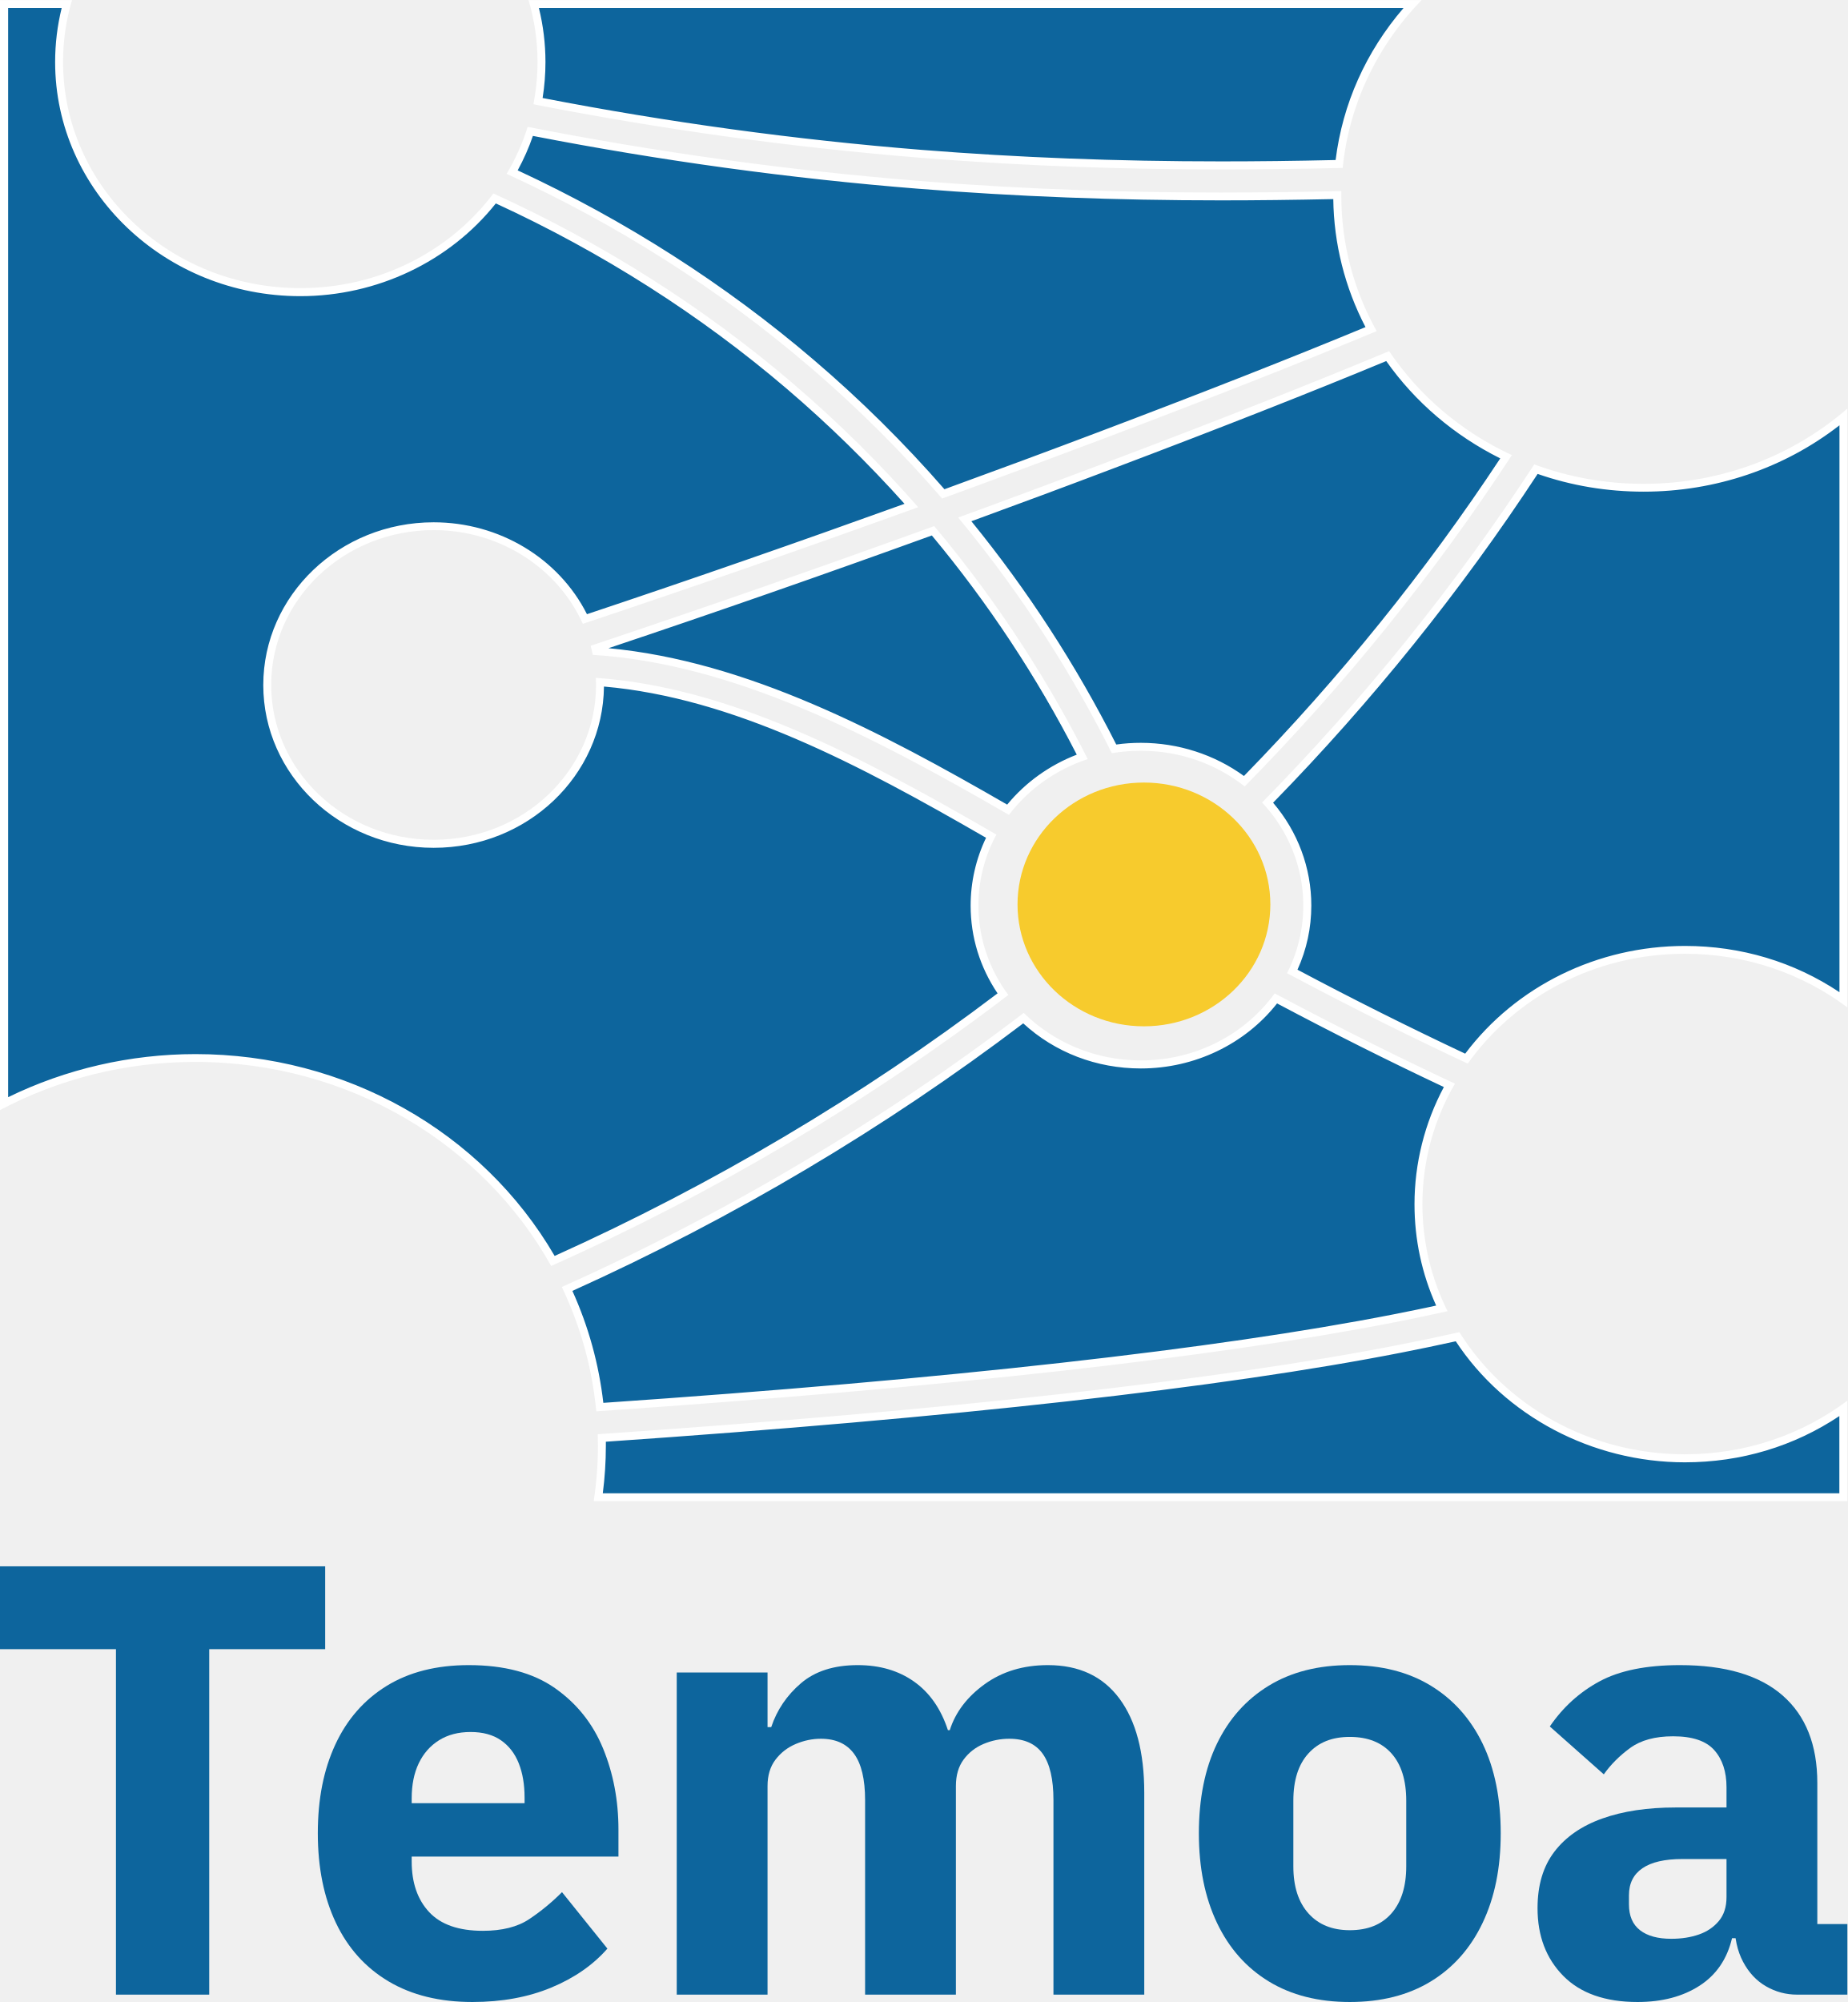
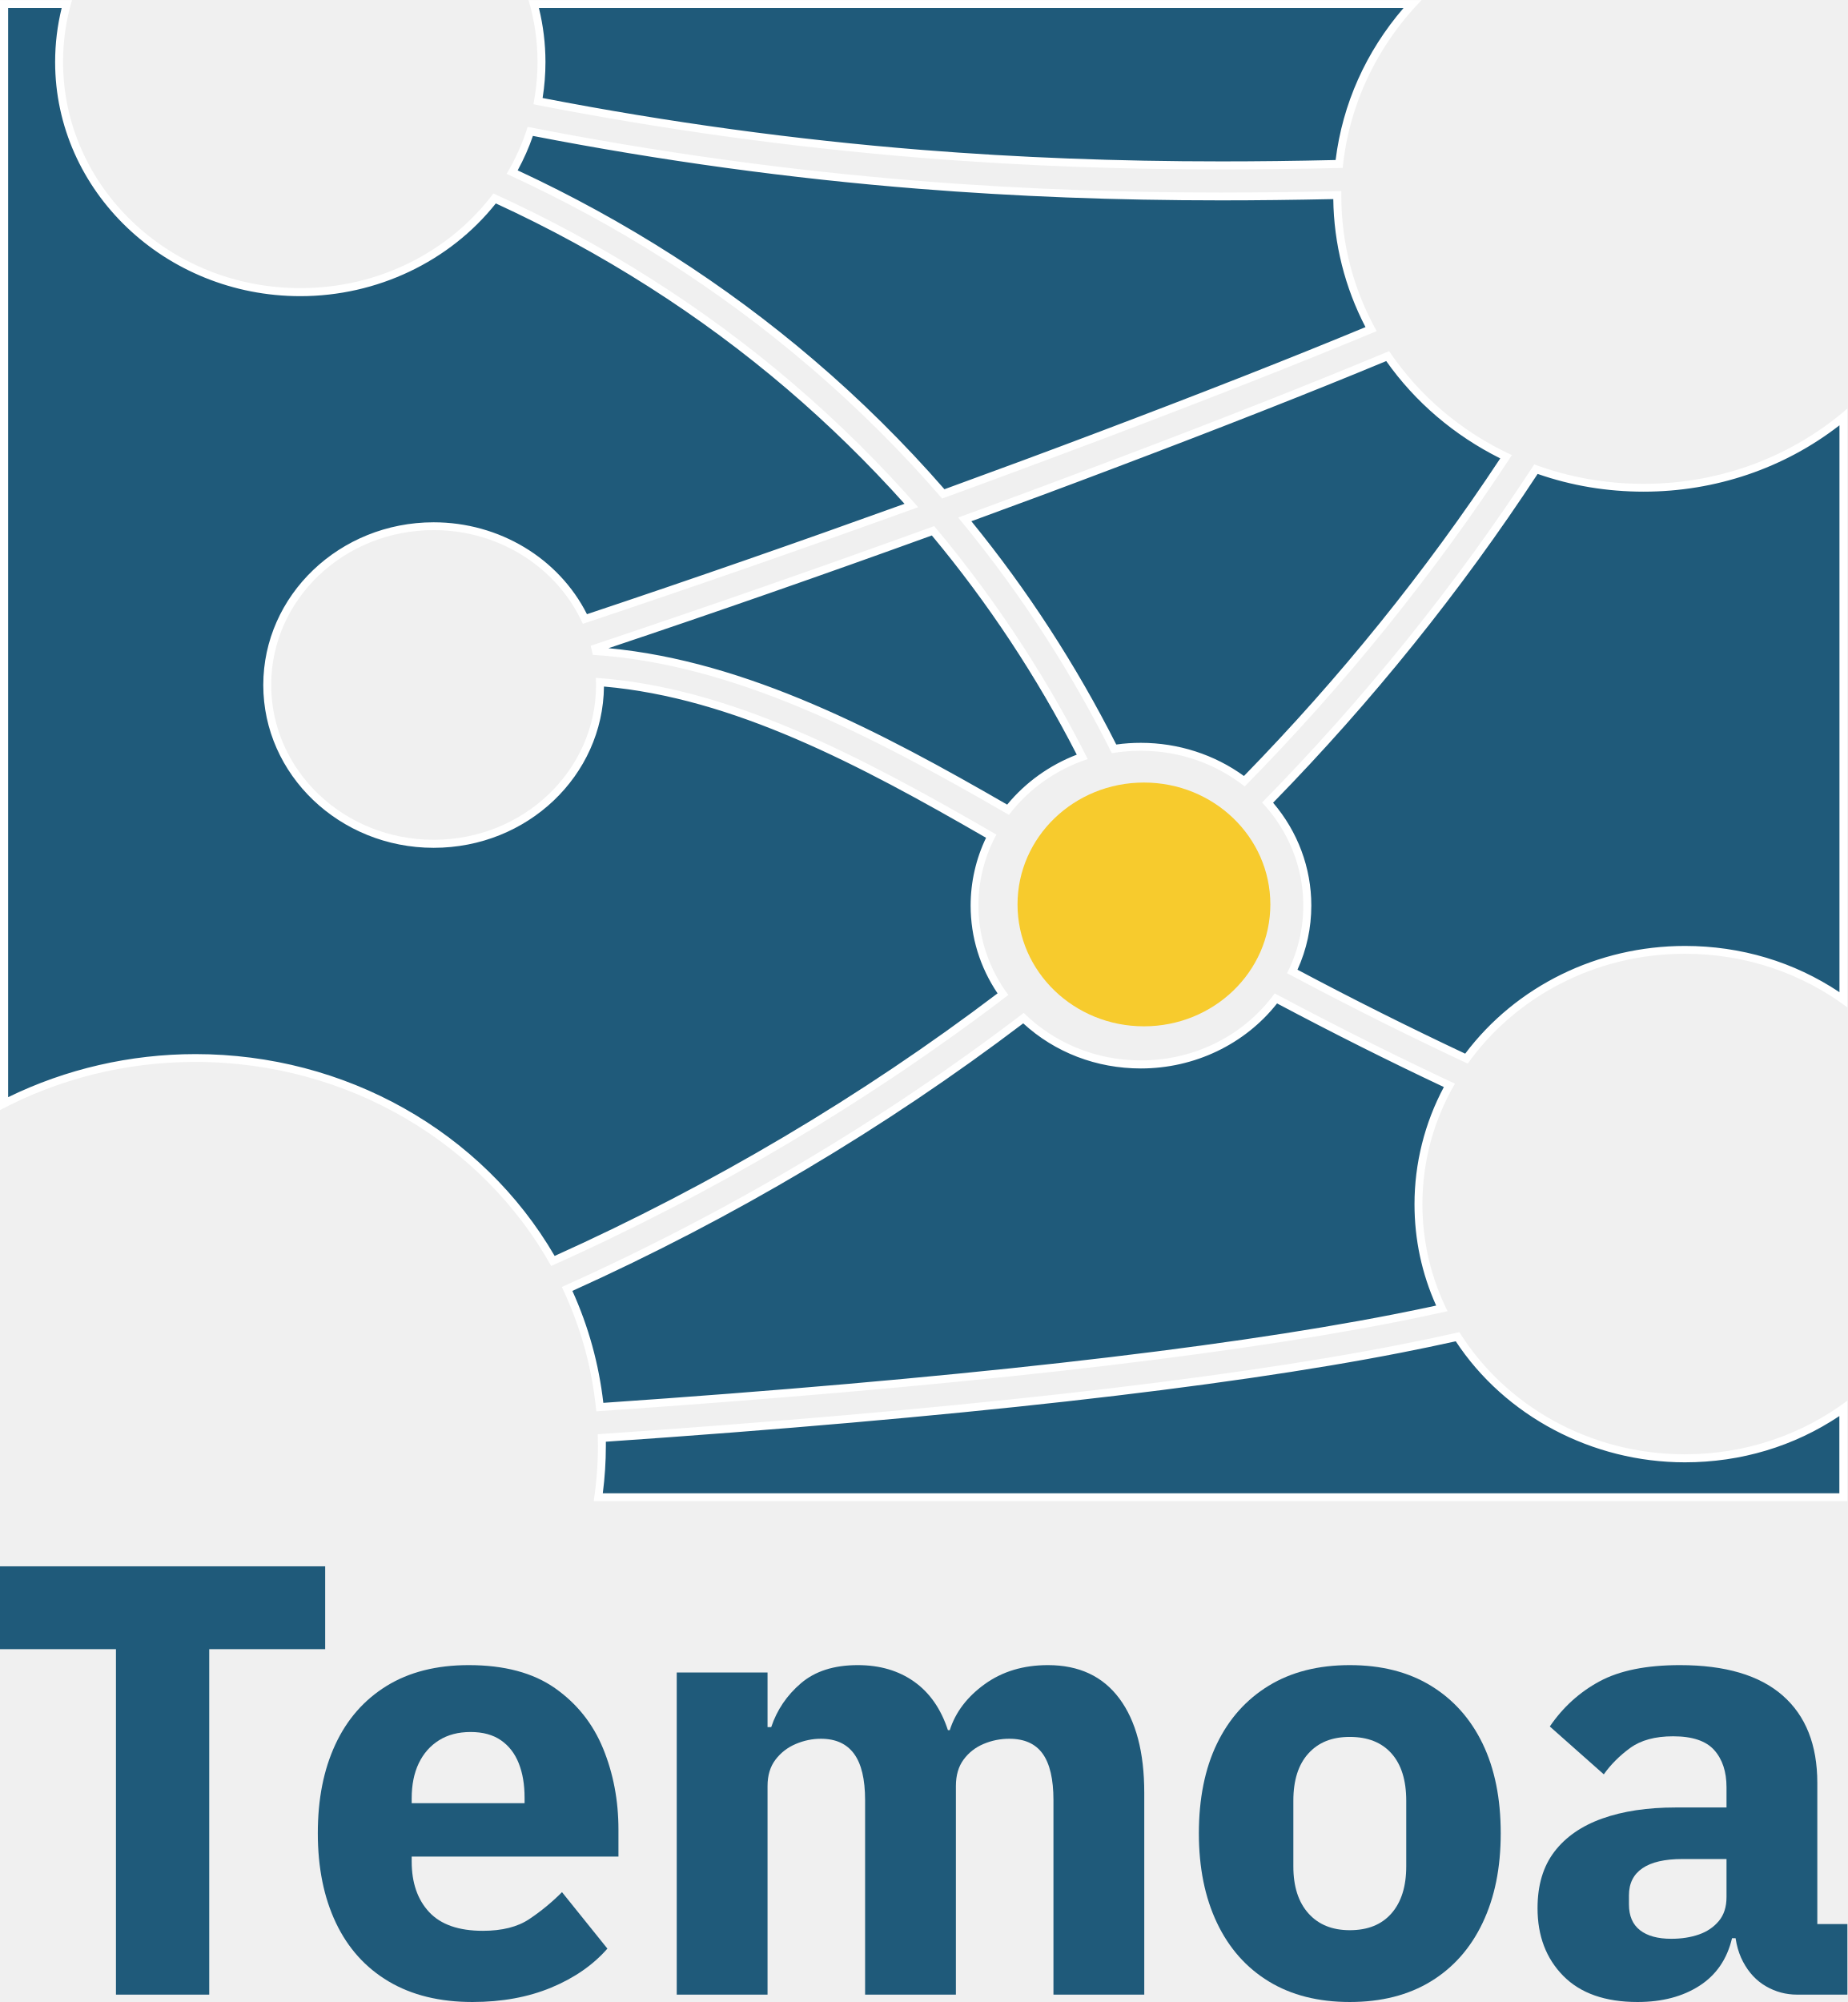
<svg xmlns="http://www.w3.org/2000/svg" id="Layer_1" data-name="Layer 1" viewBox="0 0 174.93 189.546" version="1.1" width="174.93" height="189.546">
  <defs id="defs1">
    <style id="style1">
      .cls-1 {
        fill: none;
      }

      .cls-2 {
        fill: #f7cb2d;
      }

      .cls-3 {
        fill: #0d659d;
      }

      .cls-4 {
        fill: #fff;
      }
    </style>
  </defs>
  <g id="g5" transform="matrix(0.2904849,0,0,0.2904849,-58.77962,139.5243)">
-     <path class="cls-3" d="m 308.35,57.2 h -37.8 v 112.6 h -30.4 V 57.2 h -37.8 v -27 h 106 z" id="path1" />
-     <path class="cls-3" d="m 356.35,172.2 c -10.67,0 -19.77,-2.23 -27.3,-6.7 -7.53,-4.47 -13.27,-10.83 -17.2,-19.1 -3.93,-8.27 -5.9,-18 -5.9,-29.2 0,-11.2 1.9,-20.7 5.7,-28.9 3.8,-8.2 9.37,-14.57 16.7,-19.1 7.33,-4.53 16.27,-6.8 26.8,-6.8 11.6,0 20.97,2.5 28.1,7.5 7.13,5 12.37,11.57 15.7,19.7 3.33,8.13 5,16.93 5,26.4 v 8.8 h -67.4 v 1.6 c 0,6.93 1.9,12.43 5.7,16.5 3.8,4.07 9.63,6.1 17.5,6.1 6.27,0 11.3,-1.27 15.1,-3.8 3.8,-2.53 7.37,-5.47 10.7,-8.8 l 14.8,18.4 c -4.67,5.33 -10.77,9.57 -18.3,12.7 -7.53,3.13 -16.1,4.7 -25.7,4.7 z m -0.6,-88 c -4,0 -7.43,0.9 -10.3,2.7 -2.87,1.8 -5.07,4.3 -6.6,7.5 -1.53,3.2 -2.3,7 -2.3,11.4 v 1.6 h 36.8 v -1.8 c 0,-4.27 -0.63,-8 -1.9,-11.2 -1.27,-3.2 -3.2,-5.7 -5.8,-7.5 -2.6,-1.8 -5.9,-2.7 -9.9,-2.7 z" id="path2" />
-     <path class="cls-3" d="m 452.55,169.8 h -29.6 v -105 h 29.6 v 17.8 h 1.2 c 1.87,-5.6 5.1,-10.37 9.7,-14.3 4.6,-3.93 10.77,-5.9 18.5,-5.9 7.2,0 13.33,1.8 18.4,5.4 5.07,3.6 8.73,8.87 11,15.8 h 0.6 c 1.87,-5.87 5.67,-10.87 11.4,-15 5.73,-4.13 12.6,-6.2 20.6,-6.2 10.13,0 17.9,3.63 23.3,10.9 5.4,7.27 8.1,17.5 8.1,30.7 v 65.8 h -29.6 v -63.4 c 0,-6.8 -1.17,-11.83 -3.5,-15.1 -2.33,-3.27 -5.97,-4.9 -10.9,-4.9 -2.93,0 -5.73,0.57 -8.4,1.7 -2.67,1.13 -4.83,2.83 -6.5,5.1 -1.67,2.27 -2.5,5.13 -2.5,8.6 v 68 h -29.6 v -63.4 c 0,-6.8 -1.2,-11.83 -3.6,-15.1 -2.4,-3.27 -6,-4.9 -10.8,-4.9 -2.8,0 -5.53,0.57 -8.2,1.7 -2.67,1.13 -4.87,2.83 -6.6,5.1 -1.73,2.27 -2.6,5.13 -2.6,8.6 z" id="path3" />
-     <path class="cls-3" d="m 642.35,172.2 c -10.27,0 -19.07,-2.23 -26.4,-6.7 -7.33,-4.47 -12.97,-10.83 -16.9,-19.1 -3.93,-8.27 -5.9,-18 -5.9,-29.2 0,-11.2 1.96,-21.07 5.9,-29.2 3.93,-8.13 9.57,-14.43 16.9,-18.9 7.33,-4.47 16.13,-6.7 26.4,-6.7 10.27,0 19.07,2.23 26.4,6.7 7.33,4.47 12.97,10.77 16.9,18.9 3.93,8.13 5.9,17.87 5.9,29.2 0,11.33 -1.97,20.93 -5.9,29.2 -3.93,8.27 -9.57,14.63 -16.9,19.1 -7.33,4.47 -16.13,6.7 -26.4,6.7 z m 0,-23.4 c 5.87,0 10.4,-1.83 13.6,-5.5 3.2,-3.67 4.8,-8.77 4.8,-15.3 v -21.4 c 0,-6.67 -1.6,-11.8 -4.8,-15.4 -3.2,-3.6 -7.73,-5.4 -13.6,-5.4 -5.87,0 -10.23,1.8 -13.5,5.4 -3.27,3.6 -4.9,8.73 -4.9,15.4 V 128 c 0,6.53 1.63,11.63 4.9,15.3 3.27,3.67 7.77,5.5 13.5,5.5 z" id="path4" />
-     <path class="cls-3" d="m 804.55,169.8 h -16.4 c -3.6,0 -6.97,-0.9 -10.1,-2.7 -3.13,-1.8 -5.63,-4.47 -7.5,-8 -1.87,-3.53 -2.8,-7.77 -2.8,-12.7 v -2.6 l 6.4,7.6 h -7.2 c -1.6,6.8 -5.13,11.97 -10.6,15.5 -5.47,3.53 -12.2,5.3 -20.2,5.3 -10.53,0 -18.6,-2.83 -24.2,-8.5 -5.6,-5.67 -8.4,-13.03 -8.4,-22.1 0,-7.47 1.83,-13.6 5.5,-18.4 3.67,-4.8 8.87,-8.4 15.6,-10.8 6.73,-2.4 14.7,-3.6 23.9,-3.6 h 16.6 v -6.6 c 0,-5.07 -1.33,-9.1 -4,-12.1 -2.67,-3 -7.13,-4.5 -13.4,-4.5 -5.87,0 -10.53,1.27 -14,3.8 -3.47,2.53 -6.33,5.4 -8.6,8.6 l -17.6,-15.6 c 4.27,-6.27 9.67,-11.17 16.2,-14.7 6.53,-3.53 15.27,-5.3 26.2,-5.3 14.8,0 25.96,3.3 33.5,9.9 7.53,6.6 11.3,16.1 11.3,28.5 v 46 h 9.8 z m -39.4,-44.2 h -14.4 c -5.73,0 -10.07,1 -13,3 -2.93,2 -4.4,4.93 -4.4,8.8 v 3 c 0,3.73 1.2,6.53 3.6,8.4 2.4,1.87 5.8,2.8 10.2,2.8 3.33,0 6.33,-0.47 9,-1.4 2.67,-0.93 4.83,-2.4 6.5,-4.4 1.67,-2 2.5,-4.6 2.5,-7.8 z" id="path5" />
+     <path class="cls-3" d="m 308.35,57.2 h -37.8 v 112.6 h -30.4 V 57.2 h -37.8 v -27 h 106 z" id="path1" style="fill:#1f5a7a;fill-opacity:1" />
+     <path class="cls-3" d="m 356.35,172.2 c -10.67,0 -19.77,-2.23 -27.3,-6.7 -7.53,-4.47 -13.27,-10.83 -17.2,-19.1 -3.93,-8.27 -5.9,-18 -5.9,-29.2 0,-11.2 1.9,-20.7 5.7,-28.9 3.8,-8.2 9.37,-14.57 16.7,-19.1 7.33,-4.53 16.27,-6.8 26.8,-6.8 11.6,0 20.97,2.5 28.1,7.5 7.13,5 12.37,11.57 15.7,19.7 3.33,8.13 5,16.93 5,26.4 v 8.8 h -67.4 v 1.6 c 0,6.93 1.9,12.43 5.7,16.5 3.8,4.07 9.63,6.1 17.5,6.1 6.27,0 11.3,-1.27 15.1,-3.8 3.8,-2.53 7.37,-5.47 10.7,-8.8 l 14.8,18.4 c -4.67,5.33 -10.77,9.57 -18.3,12.7 -7.53,3.13 -16.1,4.7 -25.7,4.7 z m -0.6,-88 c -4,0 -7.43,0.9 -10.3,2.7 -2.87,1.8 -5.07,4.3 -6.6,7.5 -1.53,3.2 -2.3,7 -2.3,11.4 v 1.6 h 36.8 v -1.8 c 0,-4.27 -0.63,-8 -1.9,-11.2 -1.27,-3.2 -3.2,-5.7 -5.8,-7.5 -2.6,-1.8 -5.9,-2.7 -9.9,-2.7 z" id="path2" style="fill:#1f5a7a;fill-opacity:1" />
+     <path class="cls-3" d="m 452.55,169.8 h -29.6 v -105 h 29.6 v 17.8 h 1.2 c 1.87,-5.6 5.1,-10.37 9.7,-14.3 4.6,-3.93 10.77,-5.9 18.5,-5.9 7.2,0 13.33,1.8 18.4,5.4 5.07,3.6 8.73,8.87 11,15.8 h 0.6 c 1.87,-5.87 5.67,-10.87 11.4,-15 5.73,-4.13 12.6,-6.2 20.6,-6.2 10.13,0 17.9,3.63 23.3,10.9 5.4,7.27 8.1,17.5 8.1,30.7 v 65.8 h -29.6 v -63.4 c 0,-6.8 -1.17,-11.83 -3.5,-15.1 -2.33,-3.27 -5.97,-4.9 -10.9,-4.9 -2.93,0 -5.73,0.57 -8.4,1.7 -2.67,1.13 -4.83,2.83 -6.5,5.1 -1.67,2.27 -2.5,5.13 -2.5,8.6 v 68 h -29.6 v -63.4 c 0,-6.8 -1.2,-11.83 -3.6,-15.1 -2.4,-3.27 -6,-4.9 -10.8,-4.9 -2.8,0 -5.53,0.57 -8.2,1.7 -2.67,1.13 -4.87,2.83 -6.6,5.1 -1.73,2.27 -2.6,5.13 -2.6,8.6 z" id="path3" style="fill:#1f5a7a;fill-opacity:1" />
+     <path class="cls-3" d="m 642.35,172.2 c -10.27,0 -19.07,-2.23 -26.4,-6.7 -7.33,-4.47 -12.97,-10.83 -16.9,-19.1 -3.93,-8.27 -5.9,-18 -5.9,-29.2 0,-11.2 1.96,-21.07 5.9,-29.2 3.93,-8.13 9.57,-14.43 16.9,-18.9 7.33,-4.47 16.13,-6.7 26.4,-6.7 10.27,0 19.07,2.23 26.4,6.7 7.33,4.47 12.97,10.77 16.9,18.9 3.93,8.13 5.9,17.87 5.9,29.2 0,11.33 -1.97,20.93 -5.9,29.2 -3.93,8.27 -9.57,14.63 -16.9,19.1 -7.33,4.47 -16.13,6.7 -26.4,6.7 z m 0,-23.4 c 5.87,0 10.4,-1.83 13.6,-5.5 3.2,-3.67 4.8,-8.77 4.8,-15.3 v -21.4 c 0,-6.67 -1.6,-11.8 -4.8,-15.4 -3.2,-3.6 -7.73,-5.4 -13.6,-5.4 -5.87,0 -10.23,1.8 -13.5,5.4 -3.27,3.6 -4.9,8.73 -4.9,15.4 V 128 c 0,6.53 1.63,11.63 4.9,15.3 3.27,3.67 7.77,5.5 13.5,5.5 z" id="path4" style="fill:#1f5a7a;fill-opacity:1" />
+     <path class="cls-3" d="m 804.55,169.8 h -16.4 c -3.6,0 -6.97,-0.9 -10.1,-2.7 -3.13,-1.8 -5.63,-4.47 -7.5,-8 -1.87,-3.53 -2.8,-7.77 -2.8,-12.7 v -2.6 l 6.4,7.6 h -7.2 c -1.6,6.8 -5.13,11.97 -10.6,15.5 -5.47,3.53 -12.2,5.3 -20.2,5.3 -10.53,0 -18.6,-2.83 -24.2,-8.5 -5.6,-5.67 -8.4,-13.03 -8.4,-22.1 0,-7.47 1.83,-13.6 5.5,-18.4 3.67,-4.8 8.87,-8.4 15.6,-10.8 6.73,-2.4 14.7,-3.6 23.9,-3.6 h 16.6 v -6.6 c 0,-5.07 -1.33,-9.1 -4,-12.1 -2.67,-3 -7.13,-4.5 -13.4,-4.5 -5.87,0 -10.53,1.27 -14,3.8 -3.47,2.53 -6.33,5.4 -8.6,8.6 l -17.6,-15.6 c 4.27,-6.27 9.67,-11.17 16.2,-14.7 6.53,-3.53 15.27,-5.3 26.2,-5.3 14.8,0 25.96,3.3 33.5,9.9 7.53,6.6 11.3,16.1 11.3,28.5 v 46 h 9.8 z m -39.4,-44.2 h -14.4 c -5.73,0 -10.07,1 -13,3 -2.93,2 -4.4,4.93 -4.4,8.8 v 3 c 0,3.73 1.2,6.53 3.6,8.4 2.4,1.87 5.8,2.8 10.2,2.8 3.33,0 6.33,-0.47 9,-1.4 2.67,-0.93 4.83,-2.4 6.5,-4.4 1.67,-2 2.5,-4.6 2.5,-7.8 z" id="path5" style="fill:#1f5a7a;fill-opacity:1" />
  </g>
  <g id="g7" transform="translate(5.0850002e-7,-28.81)">
-     <path class="cls-3" d="m 56.65,170.57 c 0.22,-1.6 0.34,-3.24 0.34,-4.86 0,-0.25 0,-0.5 0,-0.74 33.13,-2.27 58.57,-5.11 75.61,-8.45 1.87,-0.37 3.69,-0.75 5.42,-1.14 4.57,7.11 12.79,11.52 21.53,11.52 5.47,0 10.65,-1.63 15.01,-4.72 v 8.4 H 56.65 Z m 0.15,-8.55 c -0.4,-3.87 -1.44,-7.63 -3.09,-11.18 15.44,-6.94 29.97,-15.56 43.21,-25.64 2.97,2.83 6.91,4.38 11.12,4.38 5.07,0 9.83,-2.33 12.79,-6.25 5.66,3.01 11.04,5.7 16.43,8.23 -1.91,3.44 -2.92,7.33 -2.92,11.26 0,3.45 0.74,6.76 2.21,9.86 -1.37,0.3 -2.86,0.61 -4.54,0.94 -16.93,3.32 -42.22,6.15 -75.19,8.4 z M 52.34,148.2 c -6.76,-11.86 -19.7,-19.21 -33.86,-19.21 -6.32,0 -12.57,1.49 -18.11,4.32 V 29.2 h 5.95 c -0.48,1.78 -0.73,3.62 -0.73,5.48 0,12.02 10.25,21.79 22.84,21.79 7.24,0 14.09,-3.31 18.4,-8.87 10.21,4.67 19.62,10.65 27.96,17.77 4.08,3.48 7.94,7.28 11.5,11.3 C 76.01,80.39 65.61,84 55.38,87.42 52.82,82.07 47.23,78.63 41.05,78.63 c -8.69,0 -15.76,6.75 -15.76,15.04 0,8.29 7.07,15.04 15.76,15.04 8.69,0 15.75,-6.75 15.75,-15.04 0,-0.09 0,-0.17 0,-0.26 12.57,0.99 24.7,7.44 37.04,14.58 -1.03,2.03 -1.58,4.29 -1.58,6.56 0,3.02 0.93,5.91 2.68,8.4 -13.05,9.92 -27.38,18.42 -42.61,25.26 z m 86.51,-19.16 c -5.52,-2.59 -10.92,-5.29 -16.49,-8.25 0.94,-1.96 1.42,-4.06 1.42,-6.25 0,-3.58 -1.33,-7.03 -3.76,-9.74 9.51,-9.7 18.05,-20.31 25.41,-31.56 3.25,1.17 6.68,1.76 10.2,1.76 6.98,0 13.66,-2.37 18.92,-6.7 v 55.16 c -4.36,-3.09 -9.53,-4.72 -15.01,-4.72 -8.25,0 -15.97,3.84 -20.7,10.3 z M 95.46,105.48 C 83.15,98.37 70.01,91.4 56.45,90.47 56.43,90.38 56.41,90.29 56.39,90.21 67,86.67 77.75,82.92 88.36,79.08 c 5.51,6.59 10.26,13.78 14.13,21.4 -2.8,1 -5.22,2.72 -7.03,5.01 z m 22.37,-2.71 c -2.78,-2.1 -6.24,-3.26 -9.8,-3.26 -0.85,0 -1.7,0.07 -2.54,0.19 -3.87,-7.72 -8.63,-15.03 -14.13,-21.73 4.49,-1.64 9.09,-3.35 14.04,-5.22 10.11,-3.82 18.85,-7.26 25.99,-10.23 2.8,4.06 6.67,7.34 11.21,9.53 -7.19,10.94 -15.52,21.27 -24.78,30.71 z M 89.33,75.57 C 85.51,71.16 81.3,66.99 76.82,63.16 68.36,55.94 58.84,49.86 48.51,45.1 c 0.7,-1.23 1.28,-2.52 1.72,-3.86 12.14,2.37 24.5,4.08 36.77,5.06 9.27,0.74 18.64,1.1 28.63,1.1 3.47,0 7.08,-0.04 11.01,-0.13 v 0.06 c 0,4.4 1.1,8.76 3.2,12.63 -7,2.91 -15.59,6.29 -25.54,10.05 -5.02,1.9 -10.06,3.77 -14.96,5.55 z m 26.33,-31.1 c -9.94,0 -19.23,-0.36 -28.41,-1.09 -12.13,-0.97 -24.34,-2.65 -36.3,-4.99 0.22,-1.22 0.33,-2.46 0.33,-3.71 0,-1.86 -0.25,-3.7 -0.73,-5.48 h 83.19 c -3.91,4.28 -6.3,9.49 -6.93,15.14 -4,0.09 -7.65,0.14 -11.14,0.14 z" id="path6" />
+     <path class="cls-3" d="m 56.65,170.57 c 0.22,-1.6 0.34,-3.24 0.34,-4.86 0,-0.25 0,-0.5 0,-0.74 33.13,-2.27 58.57,-5.11 75.61,-8.45 1.87,-0.37 3.69,-0.75 5.42,-1.14 4.57,7.11 12.79,11.52 21.53,11.52 5.47,0 10.65,-1.63 15.01,-4.72 v 8.4 H 56.65 Z m 0.15,-8.55 c -0.4,-3.87 -1.44,-7.63 -3.09,-11.18 15.44,-6.94 29.97,-15.56 43.21,-25.64 2.97,2.83 6.91,4.38 11.12,4.38 5.07,0 9.83,-2.33 12.79,-6.25 5.66,3.01 11.04,5.7 16.43,8.23 -1.91,3.44 -2.92,7.33 -2.92,11.26 0,3.45 0.74,6.76 2.21,9.86 -1.37,0.3 -2.86,0.61 -4.54,0.94 -16.93,3.32 -42.22,6.15 -75.19,8.4 z M 52.34,148.2 c -6.76,-11.86 -19.7,-19.21 -33.86,-19.21 -6.32,0 -12.57,1.49 -18.11,4.32 V 29.2 h 5.95 c -0.48,1.78 -0.73,3.62 -0.73,5.48 0,12.02 10.25,21.79 22.84,21.79 7.24,0 14.09,-3.31 18.4,-8.87 10.21,4.67 19.62,10.65 27.96,17.77 4.08,3.48 7.94,7.28 11.5,11.3 C 76.01,80.39 65.61,84 55.38,87.42 52.82,82.07 47.23,78.63 41.05,78.63 c -8.69,0 -15.76,6.75 -15.76,15.04 0,8.29 7.07,15.04 15.76,15.04 8.69,0 15.75,-6.75 15.75,-15.04 0,-0.09 0,-0.17 0,-0.26 12.57,0.99 24.7,7.44 37.04,14.58 -1.03,2.03 -1.58,4.29 -1.58,6.56 0,3.02 0.93,5.91 2.68,8.4 -13.05,9.92 -27.38,18.42 -42.61,25.26 z m 86.51,-19.16 c -5.52,-2.59 -10.92,-5.29 -16.49,-8.25 0.94,-1.96 1.42,-4.06 1.42,-6.25 0,-3.58 -1.33,-7.03 -3.76,-9.74 9.51,-9.7 18.05,-20.31 25.41,-31.56 3.25,1.17 6.68,1.76 10.2,1.76 6.98,0 13.66,-2.37 18.92,-6.7 v 55.16 c -4.36,-3.09 -9.53,-4.72 -15.01,-4.72 -8.25,0 -15.97,3.84 -20.7,10.3 z M 95.46,105.48 C 83.15,98.37 70.01,91.4 56.45,90.47 56.43,90.38 56.41,90.29 56.39,90.21 67,86.67 77.75,82.92 88.36,79.08 c 5.51,6.59 10.26,13.78 14.13,21.4 -2.8,1 -5.22,2.72 -7.03,5.01 z m 22.37,-2.71 c -2.78,-2.1 -6.24,-3.26 -9.8,-3.26 -0.85,0 -1.7,0.07 -2.54,0.19 -3.87,-7.72 -8.63,-15.03 -14.13,-21.73 4.49,-1.64 9.09,-3.35 14.04,-5.22 10.11,-3.82 18.85,-7.26 25.99,-10.23 2.8,4.06 6.67,7.34 11.21,9.53 -7.19,10.94 -15.52,21.27 -24.78,30.71 z M 89.33,75.57 C 85.51,71.16 81.3,66.99 76.82,63.16 68.36,55.94 58.84,49.86 48.51,45.1 c 0.7,-1.23 1.28,-2.52 1.72,-3.86 12.14,2.37 24.5,4.08 36.77,5.06 9.27,0.74 18.64,1.1 28.63,1.1 3.47,0 7.08,-0.04 11.01,-0.13 v 0.06 c 0,4.4 1.1,8.76 3.2,12.63 -7,2.91 -15.59,6.29 -25.54,10.05 -5.02,1.9 -10.06,3.77 -14.96,5.55 z m 26.33,-31.1 c -9.94,0 -19.23,-0.36 -28.41,-1.09 -12.13,-0.97 -24.34,-2.65 -36.3,-4.99 0.22,-1.22 0.33,-2.46 0.33,-3.71 0,-1.86 -0.25,-3.7 -0.73,-5.48 h 83.19 c -3.91,4.28 -6.3,9.49 -6.93,15.14 -4,0.09 -7.65,0.14 -11.14,0.14 z" id="path6" style="fill:#1f5a7a;fill-opacity:1" />
    <path class="cls-4" d="m 132.9,29.57 c -3.56,4.14 -5.77,9.07 -6.43,14.39 -3.87,0.09 -7.41,0.13 -10.81,0.13 -9.92,0 -19.21,-0.36 -28.38,-1.09 -11.99,-0.96 -24.07,-2.62 -35.9,-4.91 0.18,-1.12 0.27,-2.27 0.27,-3.41 0,-1.73 -0.21,-3.44 -0.62,-5.11 h 81.87 m -127.06,0 c -0.41,1.66 -0.62,3.38 -0.62,5.11 0,12.22 10.41,22.17 23.22,22.17 7.25,0 14.13,-3.27 18.51,-8.78 10.08,4.64 19.36,10.55 27.6,17.59 3.92,3.35 7.65,7 11.1,10.85 -10.01,3.61 -20.12,7.13 -30.07,10.45 -2.68,-5.31 -8.31,-8.7 -14.52,-8.7 -8.9,0 -16.13,6.91 -16.13,15.41 0,8.5 7.24,15.41 16.13,15.41 8.89,0 16.04,-6.83 16.13,-15.27 12.25,1.08 24.11,7.35 36.18,14.32 -0.96,2 -1.46,4.2 -1.46,6.42 0,2.98 0.88,5.83 2.55,8.31 -12.86,9.75 -26.97,18.11 -41.94,24.86 -6.87,-11.81 -19.84,-19.11 -34.01,-19.11 -6.18,0 -12.28,1.41 -17.74,4.08 V 29.57 h 5.09 m 44.61,12.11 c 12.05,2.34 24.32,4.03 36.49,5 9.28,0.74 18.66,1.1 28.66,1.1 3.36,0 6.85,-0.04 10.63,-0.12 0.05,4.21 1.1,8.38 3.05,12.12 -6.92,2.87 -15.37,6.19 -25.15,9.89 -4.94,1.87 -9.89,3.7 -14.72,5.46 C 85.64,70.78 81.48,66.66 77.05,62.88 68.67,55.72 59.24,49.69 49.02,44.94 c 0.57,-1.05 1.06,-2.14 1.44,-3.26 m 80.8,21.31 c 2.74,3.89 6.45,7.05 10.8,9.22 -7.06,10.7 -15.23,20.81 -24.27,30.07 -2.79,-2.03 -6.23,-3.14 -9.76,-3.14 -0.78,0 -1.56,0.05 -2.33,0.16 -3.79,-7.5 -8.4,-14.61 -13.72,-21.14 4.36,-1.59 8.8,-3.24 13.55,-5.04 9.97,-3.77 18.62,-7.17 25.72,-10.12 m 42.93,6.08 v 53.67 c -4.3,-2.87 -9.32,-4.38 -14.63,-4.38 -8.27,0 -16,3.8 -20.81,10.2 -5.31,-2.5 -10.52,-5.1 -15.88,-7.95 0.87,-1.92 1.31,-3.96 1.31,-6.08 0,-3.56 -1.28,-6.99 -3.62,-9.73 9.36,-9.58 17.78,-20.04 25.05,-31.13 3.21,1.12 6.58,1.68 10.04,1.68 6.79,0 13.32,-2.22 18.55,-6.29 M 88.24,79.51 c 5.33,6.4 9.94,13.38 13.72,20.75 -2.59,1 -4.85,2.62 -6.59,4.73 C 83.45,98.11 70.75,91.41 57.62,90.18 67.78,86.78 78.07,83.19 88.23,79.51 m 32.69,44.3 c 5.43,2.88 10.62,5.48 15.8,7.92 -1.82,3.41 -2.78,7.23 -2.78,11.09 0,3.34 0.69,6.57 2.05,9.6 -1.25,0.27 -2.59,0.55 -4.08,0.84 -16.85,3.3 -42.01,6.12 -74.78,8.37 -0.42,-3.66 -1.4,-7.22 -2.93,-10.6 15.24,-6.88 29.59,-15.4 42.69,-25.33 3.01,2.76 6.94,4.27 11.14,4.27 5.08,0 9.85,-2.29 12.89,-6.15 m 16.92,31.97 c 4.66,7.09 12.93,11.47 21.7,11.47 5.31,0 10.33,-1.51 14.63,-4.38 v 7.31 H 57.08 c 0.19,-1.48 0.29,-2.99 0.29,-4.49 0,-0.13 0,-0.26 0,-0.39 32.98,-2.27 58.31,-5.1 75.3,-8.43 1.78,-0.35 3.52,-0.71 5.18,-1.08 M 134.6,28.82 H 50.05 c 0.55,1.86 0.85,3.82 0.85,5.86 0,1.37 -0.14,2.71 -0.39,4 12.13,2.38 24.41,4.08 36.71,5.07 10.47,0.84 20.01,1.1 28.44,1.1 4.09,0 7.93,-0.06 11.48,-0.14 0.61,-6.1 3.33,-11.62 7.46,-15.88 v 0 z m -127.78,0 H 0 v 105.09 c 5.48,-2.9 11.78,-4.56 18.49,-4.56 14.61,0 27.29,7.83 33.7,19.32 15.45,-6.91 30.02,-15.53 43.29,-25.66 -1.78,-2.39 -2.83,-5.32 -2.83,-8.47 0,-2.42 0.61,-4.7 1.7,-6.71 -13.22,-7.66 -25.39,-13.97 -37.93,-14.84 0.01,0.22 0.02,0.44 0.02,0.67 0,8.1 -6.88,14.66 -15.38,14.66 -8.5,0 -15.38,-6.57 -15.38,-14.66 0,-8.09 6.88,-14.66 15.38,-14.66 6.33,0 11.78,3.65 14.13,8.87 C 65.77,84.34 76.38,80.65 86.94,76.83 83.47,72.86 79.52,68.91 75.04,65.08 66.59,57.86 57,51.8 46.72,47.13 42.64,52.56 35.97,56.09 28.44,56.09 16.03,56.09 5.97,46.5 5.97,34.67 c 0,-2.03 0.3,-4 0.85,-5.86 v 0 z m 43.15,11.99 c -0.49,1.57 -1.16,3.06 -2,4.46 10.38,4.74 20.06,10.88 28.6,18.18 4.79,4.09 8.98,8.32 12.64,12.56 5.08,-1.85 10.16,-3.74 15.21,-5.64 10.13,-3.83 18.8,-7.24 25.94,-10.21 -2.14,-3.82 -3.35,-8.18 -3.35,-12.82 0,-0.15 0,-0.29 0,-0.44 -3.53,0.08 -7.33,0.14 -11.39,0.14 -8.48,0 -18.06,-0.26 -28.6,-1.1 -12.41,-1 -24.81,-2.71 -37.06,-5.12 v 0 z m 81.56,21.25 c -7.22,3.01 -15.98,6.47 -26.26,10.35 -4.83,1.82 -9.68,3.63 -14.54,5.4 4.86,-1.77 9.71,-3.57 14.54,-5.4 10.28,-3.88 19.04,-7.33 26.26,-10.35 2.84,4.22 6.86,7.64 11.62,9.84 -4.76,-2.2 -8.78,-5.62 -11.62,-9.84 z m 0,0 c -7.22,3.01 -15.98,6.47 -26.26,10.35 -4.83,1.82 -9.68,3.63 -14.54,5.4 4.86,-1.77 9.71,-3.57 14.54,-5.4 10.28,-3.88 19.04,-7.33 26.26,-10.35 2.84,4.22 6.86,7.64 11.62,9.84 -4.76,-2.2 -8.78,-5.62 -11.62,-9.84 z m 0,0 c -7.22,3.01 -15.98,6.47 -26.26,10.35 -4.83,1.82 -9.68,3.63 -14.54,5.4 6.45,7.77 11.15,15.5 14.55,22.31 0.89,-0.15 1.81,-0.23 2.75,-0.23 3.74,0 7.16,1.27 9.83,3.38 9.5,-9.66 17.95,-20.14 25.3,-31.37 -4.76,-2.2 -8.78,-5.62 -11.62,-9.84 v 0 z m 43.4,5.43 c -5.09,4.43 -11.86,7.13 -19.3,7.13 -3.65,0 -7.14,-0.65 -10.35,-1.84 -7.47,11.46 -16.08,22.15 -25.77,32.01 2.42,2.59 3.9,6.01 3.9,9.75 0,2.3 -0.55,4.47 -1.54,6.41 6.71,3.57 12.38,6.35 17.11,8.56 4.47,-6.27 12.02,-10.4 20.57,-10.4 5.81,0 11.15,1.9 15.38,5.08 v -56.71 0 z m -31.77,4.41 c -7.34,11.23 -15.79,21.71 -25.3,31.37 -2.67,-2.11 -6.09,-3.38 -9.83,-3.38 -0.94,0 -1.86,0.08 -2.75,0.23 -3.4,-6.81 -8.1,-14.54 -14.55,-22.31 6.45,7.77 11.15,15.5 14.55,22.31 0.89,-0.15 1.81,-0.23 2.75,-0.23 3.74,0 7.16,1.27 9.83,3.38 9.5,-9.66 17.95,-20.14 25.3,-31.37 z m 0,0 c -7.34,11.23 -15.79,21.71 -25.3,31.37 -2.67,-2.11 -6.09,-3.38 -9.83,-3.38 -0.94,0 -1.86,0.08 -2.75,0.23 -3.4,-6.81 -8.1,-14.54 -14.55,-22.31 6.45,7.77 11.15,15.5 14.55,22.31 0.89,-0.15 1.81,-0.23 2.75,-0.23 3.74,0 7.16,1.27 9.83,3.38 9.5,-9.66 17.95,-20.14 25.3,-31.37 z m -54.69,6.72 c -10.82,3.92 -21.7,7.71 -32.54,11.33 10.84,-3.62 21.71,-7.41 32.54,-11.33 6.44,7.67 11.14,15.31 14.54,22.06 -3.4,-6.75 -8.1,-14.39 -14.54,-22.06 z m 0,0 c -10.82,3.92 -21.7,7.71 -32.54,11.33 10.84,-3.62 21.71,-7.41 32.54,-11.33 6.44,7.67 11.14,15.31 14.54,22.06 -3.4,-6.75 -8.1,-14.39 -14.54,-22.06 z m 0,0 c -10.82,3.92 -21.7,7.71 -32.54,11.33 0.08,0.28 0.14,0.57 0.2,0.86 13.3,0.84 26.16,7.49 39.41,15.15 1.84,-2.42 4.43,-4.29 7.46,-5.28 C 99.6,93.93 94.9,86.29 88.46,78.62 v 0 z M 55.94,89.95 c 0.08,0.28 0.14,0.57 0.2,0.86 13.3,0.84 26.16,7.49 39.41,15.15 1.84,-2.42 4.43,-4.29 7.46,-5.28 -3.03,0.99 -5.62,2.86 -7.46,5.28 C 82.3,98.3 69.44,91.65 56.14,90.81 56.08,90.52 56.01,90.23 55.94,89.95 Z m 0,0 c 0.08,0.28 0.14,0.57 0.2,0.86 13.3,0.84 26.16,7.49 39.41,15.15 1.84,-2.42 4.43,-4.29 7.46,-5.28 -3.03,0.99 -5.62,2.86 -7.46,5.28 C 82.3,98.3 69.44,91.65 56.14,90.81 56.08,90.52 56.01,90.23 55.94,89.95 Z m 64.77,32.9 c -2.77,3.84 -7.42,6.36 -12.68,6.36 -4.36,0 -8.29,-1.73 -11.09,-4.5 -13.41,10.24 -28.14,18.96 -43.74,25.95 1.74,3.64 2.87,7.6 3.26,11.77 33.2,-2.26 58.54,-5.09 75.6,-8.43 1.79,-0.35 3.45,-0.7 5.01,-1.05 -1.53,-3.07 -2.38,-6.5 -2.38,-10.12 0,-4.14 1.11,-8.04 3.08,-11.42 -4.73,-2.21 -10.38,-4.99 -17.06,-8.54 v 0 z m 17.48,32.09 c -1.78,0.4 -3.67,0.8 -5.67,1.19 -17.15,3.36 -42.6,6.2 -75.92,8.47 0.01,0.36 0.02,0.73 0.02,1.09 0,1.78 -0.14,3.53 -0.4,5.24 h 118.71 v -9.51 c -4.23,3.18 -9.57,5.08 -15.38,5.08 -9.08,0 -17.02,-4.64 -21.36,-11.56 z" id="path7" />
  </g>
  <ellipse class="cls-2" cx="108.32" cy="85.63" rx="11.97" ry="11.54" id="ellipse7" />
</svg>
